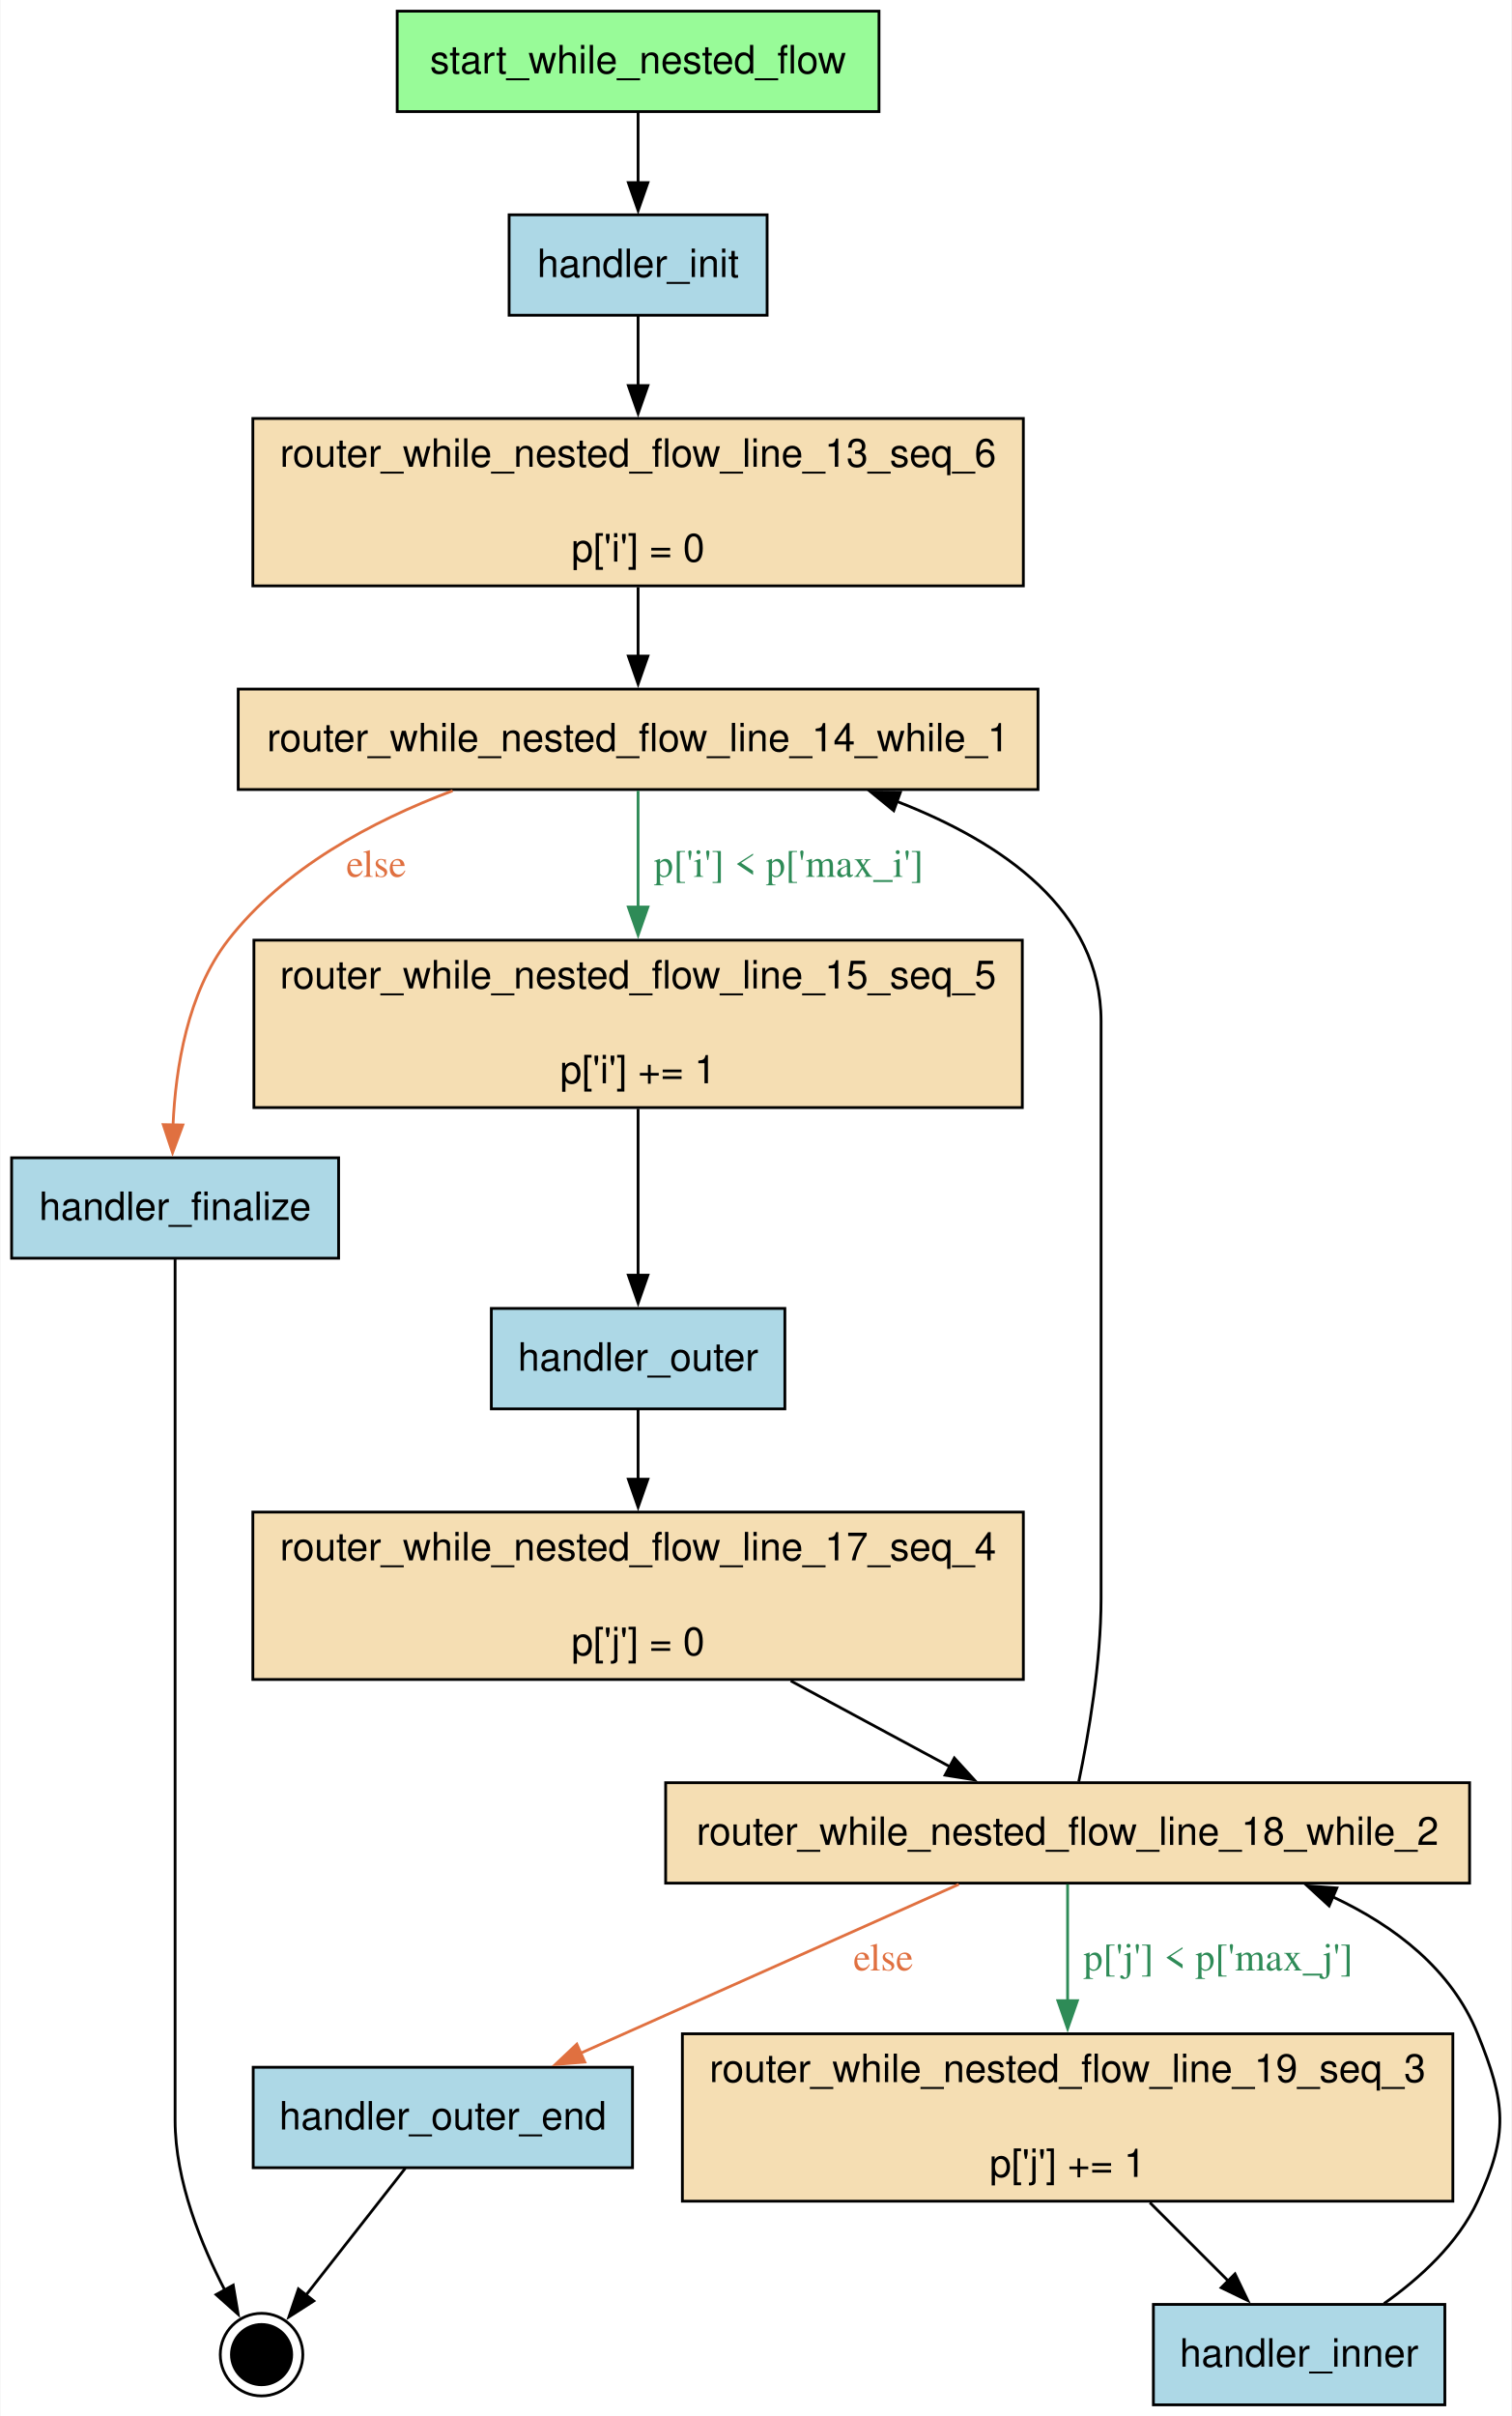
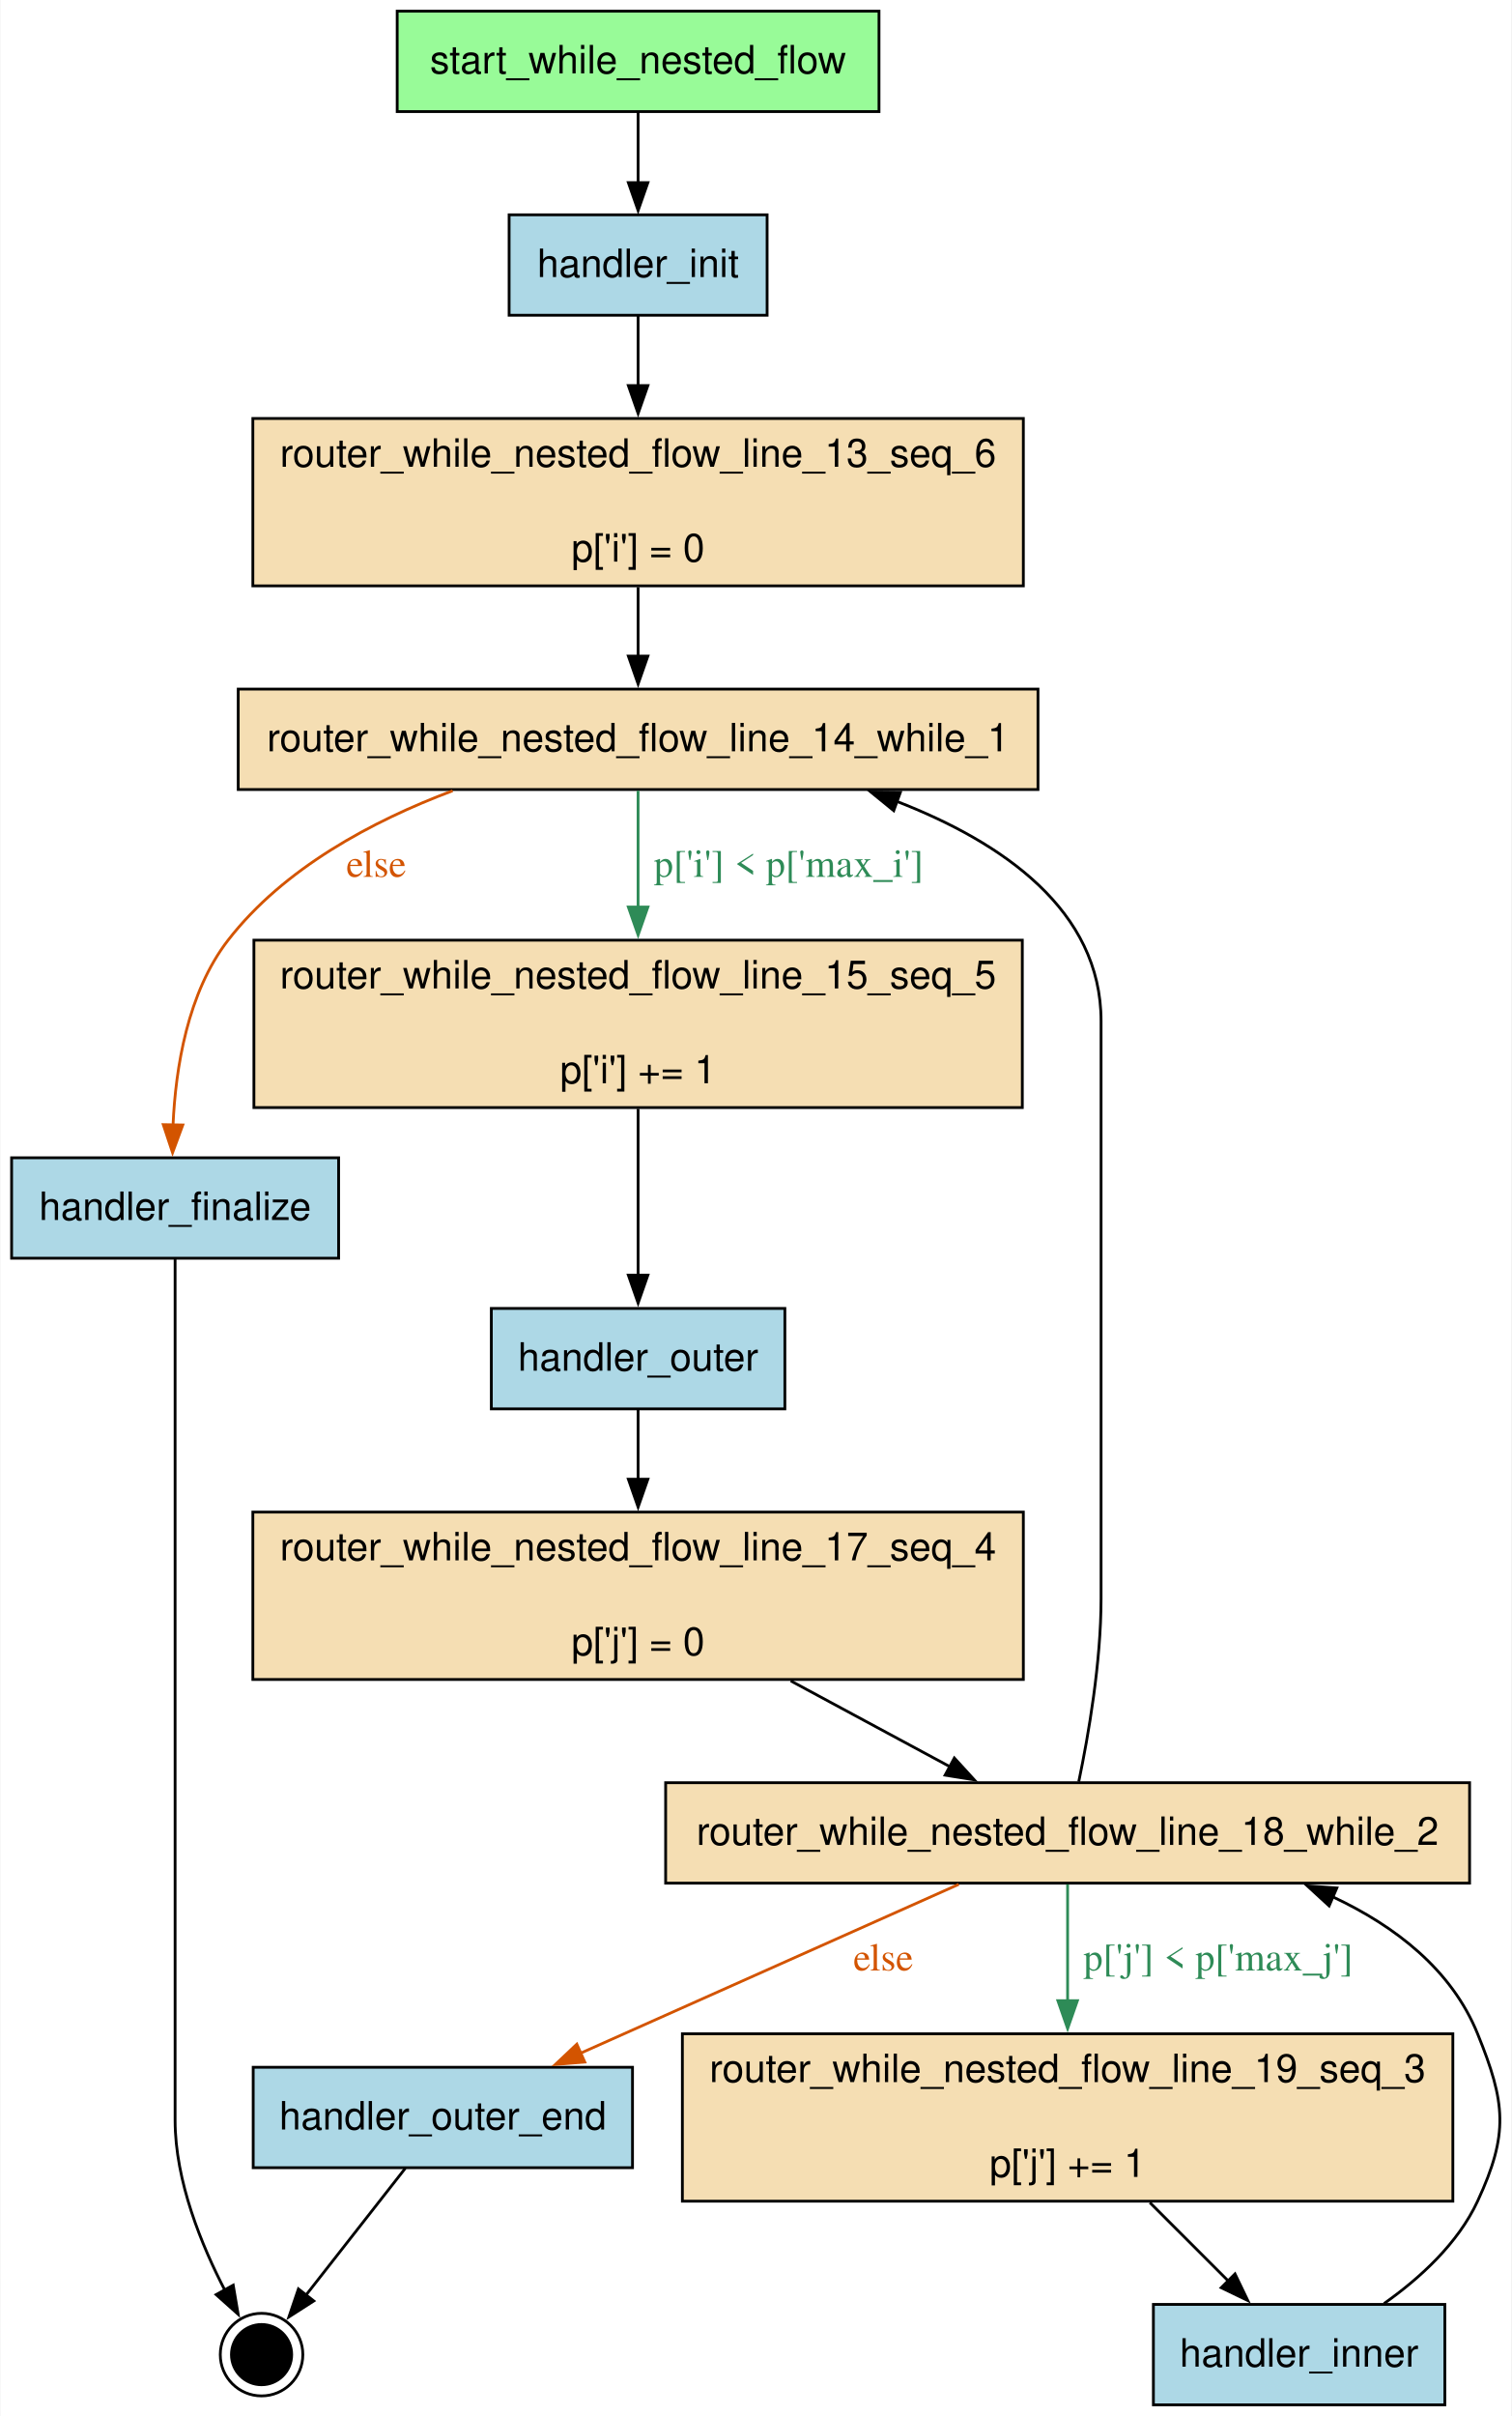
<svg xmlns="http://www.w3.org/2000/svg" width="542pt" height="866pt" viewBox="0.00 0.00 541.68 866.00">
  <g id="graph0" class="graph" transform="scale(1 1) rotate(0) translate(4 862)">
    <polygon fill="white" stroke="none" points="-4,4 -4,-862 537.68,-862 537.68,4 -4,4" />
    <g id="node1" class="node">
      <polygon fill="palegreen" stroke="black" points="311,-858 138.25,-858 138.25,-822 311,-822 311,-858" />
      <text text-anchor="middle" x="224.62" y="-835.7" font-family="Helvetica,sans-Serif" font-size="14.00">start_while_nested_flow</text>
    </g>
    <g id="node3" class="node">
      <polygon fill="lightblue" stroke="black" points="270.88,-785 178.38,-785 178.38,-749 270.88,-749 270.88,-785" />
      <text text-anchor="middle" x="224.62" y="-762.7" font-family="Helvetica,sans-Serif" font-size="14.00">handler_init</text>
    </g>
    <g id="edge1" class="edge">
      <path fill="none" stroke="black" d="M224.62,-821.81C224.62,-814.23 224.62,-805.1 224.62,-796.54" />
      <polygon fill="black" stroke="black" points="228.13,-796.54 224.63,-786.54 221.13,-796.54 228.13,-796.54" />
    </g>
    <g id="node2" class="node">
      <polygon fill="lightblue" stroke="black" points="117.25,-447 0,-447 0,-411 117.25,-411 117.25,-447" />
      <text text-anchor="middle" x="58.62" y="-424.7" font-family="Helvetica,sans-Serif" font-size="14.00">handler_finalize</text>
    </g>
    <g id="node13" class="node">
      <ellipse fill="black" stroke="black" cx="89.62" cy="-18" rx="10.8" ry="10.8" />
      <ellipse fill="none" stroke="black" cx="89.62" cy="-18" rx="14.8" ry="14.8" />
    </g>
    <g id="edge14" class="edge">
      <path fill="none" stroke="black" d="M58.62,-410.61C58.62,-392.66 58.62,-363.88 58.62,-339 58.62,-339 58.62,-339 58.62,-102 58.62,-80.17 68.15,-57.04 76.64,-40.75" />
      <polygon fill="black" stroke="black" points="79.46,-42.9 81.23,-32.45 73.33,-39.51 79.46,-42.9" />
    </g>
    <g id="node7" class="node">
      <polygon fill="wheat" stroke="black" points="362.75,-712 86.5,-712 86.5,-652 362.75,-652 362.75,-712" />
      <text text-anchor="middle" x="224.62" y="-694.7" font-family="Helvetica,sans-Serif" font-size="14.00">router_while_nested_flow_line_13_seq_6</text>
      <text text-anchor="middle" x="224.62" y="-660.7" font-family="Helvetica,sans-Serif" font-size="14.00">p['i'] = 0</text>
    </g>
    <g id="edge2" class="edge">
      <path fill="none" stroke="black" d="M224.62,-748.8C224.62,-741.47 224.62,-732.58 224.62,-723.74" />
      <polygon fill="black" stroke="black" points="228.13,-723.79 224.63,-713.79 221.13,-723.79 228.13,-723.79" />
    </g>
    <g id="node4" class="node">
      <polygon fill="lightblue" stroke="black" points="513.88,-36 409.38,-36 409.38,0 513.88,0 513.88,-36" />
      <text text-anchor="middle" x="461.62" y="-13.7" font-family="Helvetica,sans-Serif" font-size="14.00">handler_inner</text>
    </g>
    <g id="node11" class="node">
      <polygon fill="wheat" stroke="black" points="522.75,-223 234.5,-223 234.5,-187 522.75,-187 522.75,-223" />
      <text text-anchor="middle" x="378.62" y="-200.7" font-family="Helvetica,sans-Serif" font-size="14.00">router_while_nested_flow_line_18_while_2</text>
    </g>
    <g id="edge12" class="edge">
      <path fill="none" stroke="black" d="M492.07,-36.3C504.95,-45.4 518.58,-57.84 525.62,-73 536.86,-97.18 535.66,-108.29 525.62,-133 516.29,-156 496.13,-171.57 473.65,-182.11" />
      <polygon fill="black" stroke="black" points="472.39,-178.84 464.58,-186.01 475.15,-185.27 472.39,-178.84" />
    </g>
    <g id="node5" class="node">
      <polygon fill="lightblue" stroke="black" points="277.25,-393 172,-393 172,-357 277.25,-357 277.25,-393" />
      <text text-anchor="middle" x="224.62" y="-370.7" font-family="Helvetica,sans-Serif" font-size="14.00">handler_outer</text>
    </g>
    <g id="node10" class="node">
      <polygon fill="wheat" stroke="black" points="362.75,-320 86.5,-320 86.5,-260 362.75,-260 362.75,-320" />
      <text text-anchor="middle" x="224.62" y="-302.7" font-family="Helvetica,sans-Serif" font-size="14.00">router_while_nested_flow_line_17_seq_4</text>
      <text text-anchor="middle" x="224.62" y="-268.7" font-family="Helvetica,sans-Serif" font-size="14.00">p['j'] = 0</text>
    </g>
    <g id="edge8" class="edge">
      <path fill="none" stroke="black" d="M224.62,-356.8C224.62,-349.47 224.62,-340.58 224.62,-331.74" />
      <polygon fill="black" stroke="black" points="228.13,-331.79 224.63,-321.79 221.13,-331.79 228.13,-331.79" />
    </g>
    <g id="node6" class="node">
      <polygon fill="lightblue" stroke="black" points="222.62,-121 86.62,-121 86.62,-85 222.62,-85 222.62,-121" />
      <text text-anchor="middle" x="154.62" y="-98.7" font-family="Helvetica,sans-Serif" font-size="14.00">handler_outer_end</text>
    </g>
    <g id="edge15" class="edge">
      <path fill="none" stroke="black" d="M141.16,-84.8C130.76,-71.53 116.36,-53.14 105.42,-39.17" />
      <polygon fill="black" stroke="black" points="108.35,-37.24 99.43,-31.52 102.84,-41.55 108.35,-37.24" />
    </g>
    <g id="node8" class="node">
      <polygon fill="wheat" stroke="black" points="368,-615 81.25,-615 81.25,-579 368,-579 368,-615" />
      <text text-anchor="middle" x="224.62" y="-592.7" font-family="Helvetica,sans-Serif" font-size="14.00">router_while_nested_flow_line_14_while_1</text>
    </g>
    <g id="edge11" class="edge">
      <path fill="none" stroke="black" d="M224.62,-651.5C224.62,-643.46 224.62,-634.76 224.62,-626.75" />
      <polygon fill="black" stroke="black" points="228.13,-626.83 224.63,-616.83 221.13,-626.83 228.13,-626.83" />
    </g>
    <g id="edge10" class="edge">
-       <path fill="none" stroke="#e07040" d="M158.13,-578.56C129.28,-567.71 97.59,-550.77 77.62,-525 63.06,-506.19 58.79,-479.17 57.88,-458.75" />
-       <polygon fill="#e07040" stroke="#e07040" points="61.38,-458.76 57.71,-448.82 54.38,-458.88 61.38,-458.76" />
-       <text text-anchor="middle" x="130.73" y="-547.7" font-family="Times,serif" font-size="14.00" fill="#e07040">else</text>
+       <path fill="none" stroke="#d35400" d="M158.13,-578.56C129.28,-567.71 97.59,-550.77 77.62,-525 63.06,-506.19 58.79,-479.17 57.88,-458.75" />
+       <polygon fill="#d35400" stroke="#d35400" points="61.38,-458.76 57.71,-448.82 54.38,-458.88 61.38,-458.76" />
+       <text text-anchor="middle" x="130.73" y="-547.7" font-family="Times,serif" font-size="14.00" fill="#d35400">else</text>
    </g>
    <g id="node9" class="node">
      <polygon fill="wheat" stroke="black" points="362.38,-525 86.88,-525 86.88,-465 362.38,-465 362.38,-525" />
      <text text-anchor="middle" x="224.62" y="-507.7" font-family="Helvetica,sans-Serif" font-size="14.00">router_while_nested_flow_line_15_seq_5</text>
      <text text-anchor="middle" x="224.62" y="-473.7" font-family="Helvetica,sans-Serif" font-size="14.00">p['i'] += 1</text>
    </g>
    <g id="edge9" class="edge">
      <path fill="none" stroke="#2e8b57" d="M224.62,-578.58C224.62,-567.01 224.62,-551.32 224.62,-536.73" />
      <polygon fill="#2e8b57" stroke="#2e8b57" points="228.13,-536.87 224.63,-526.87 221.13,-536.87 228.13,-536.87" />
      <text text-anchor="middle" x="278.62" y="-547.7" font-family="Times,serif" font-size="14.00" fill="#2e8b57">p['i'] &lt; p['max_i']</text>
    </g>
    <g id="edge7" class="edge">
      <path fill="none" stroke="black" d="M224.62,-464.53C224.62,-446.25 224.62,-422.87 224.62,-404.73" />
      <polygon fill="black" stroke="black" points="228.13,-404.92 224.63,-394.92 221.13,-404.92 228.13,-404.92" />
    </g>
    <g id="edge6" class="edge">
      <path fill="none" stroke="black" d="M279.35,-259.5C298.14,-249.38 318.87,-238.21 336.5,-228.7" />
      <polygon fill="black" stroke="black" points="338.01,-231.86 345.16,-224.04 334.69,-225.7 338.01,-231.86" />
    </g>
    <g id="edge5" class="edge">
-       <path fill="none" stroke="#e07040" d="M339.61,-186.58C301.9,-169.75 244.65,-144.19 203.83,-125.97" />
-       <polygon fill="#e07040" stroke="#e07040" points="205.51,-122.88 194.95,-122 202.66,-129.28 205.51,-122.88" />
-       <text text-anchor="middle" x="312.53" y="-155.7" font-family="Times,serif" font-size="14.00" fill="#e07040">else</text>
+       <path fill="none" stroke="#d35400" d="M339.61,-186.58C301.9,-169.75 244.65,-144.19 203.83,-125.97" />
+       <polygon fill="#d35400" stroke="#d35400" points="205.51,-122.88 194.95,-122 202.66,-129.28 205.51,-122.88" />
+       <text text-anchor="middle" x="312.53" y="-155.7" font-family="Times,serif" font-size="14.00" fill="#d35400">else</text>
    </g>
    <g id="edge13" class="edge">
      <path fill="none" stroke="black" d="M382.62,-223.38C386.11,-240.1 390.62,-266.14 390.62,-289 390.62,-496 390.62,-496 390.62,-496 390.62,-535.67 355.41,-560.01 317.41,-574.73" />
      <polygon fill="black" stroke="black" points="316.28,-571.42 308.08,-578.11 318.67,-578 316.28,-571.42" />
    </g>
    <g id="node12" class="node">
      <polygon fill="wheat" stroke="black" points="516.75,-133 240.5,-133 240.5,-73 516.75,-73 516.75,-133" />
      <text text-anchor="middle" x="378.62" y="-115.7" font-family="Helvetica,sans-Serif" font-size="14.00">router_while_nested_flow_line_19_seq_3</text>
      <text text-anchor="middle" x="378.62" y="-81.7" font-family="Helvetica,sans-Serif" font-size="14.00">p['j'] += 1</text>
    </g>
    <g id="edge4" class="edge">
      <path fill="none" stroke="#2e8b57" d="M378.62,-186.58C378.62,-175.01 378.62,-159.32 378.62,-144.73" />
      <polygon fill="#2e8b57" stroke="#2e8b57" points="382.13,-144.87 378.63,-134.87 375.13,-144.87 382.13,-144.87" />
      <text text-anchor="middle" x="432.62" y="-155.7" font-family="Times,serif" font-size="14.00" fill="#2e8b57">p['j'] &lt; p['max_j']</text>
    </g>
    <g id="edge3" class="edge">
      <path fill="none" stroke="black" d="M408.12,-72.5C417.3,-63.32 427.34,-53.28 436.22,-44.41" />
      <polygon fill="black" stroke="black" points="438.64,-46.94 443.23,-37.39 433.69,-41.99 438.64,-46.94" />
    </g>
  </g>
</svg>
